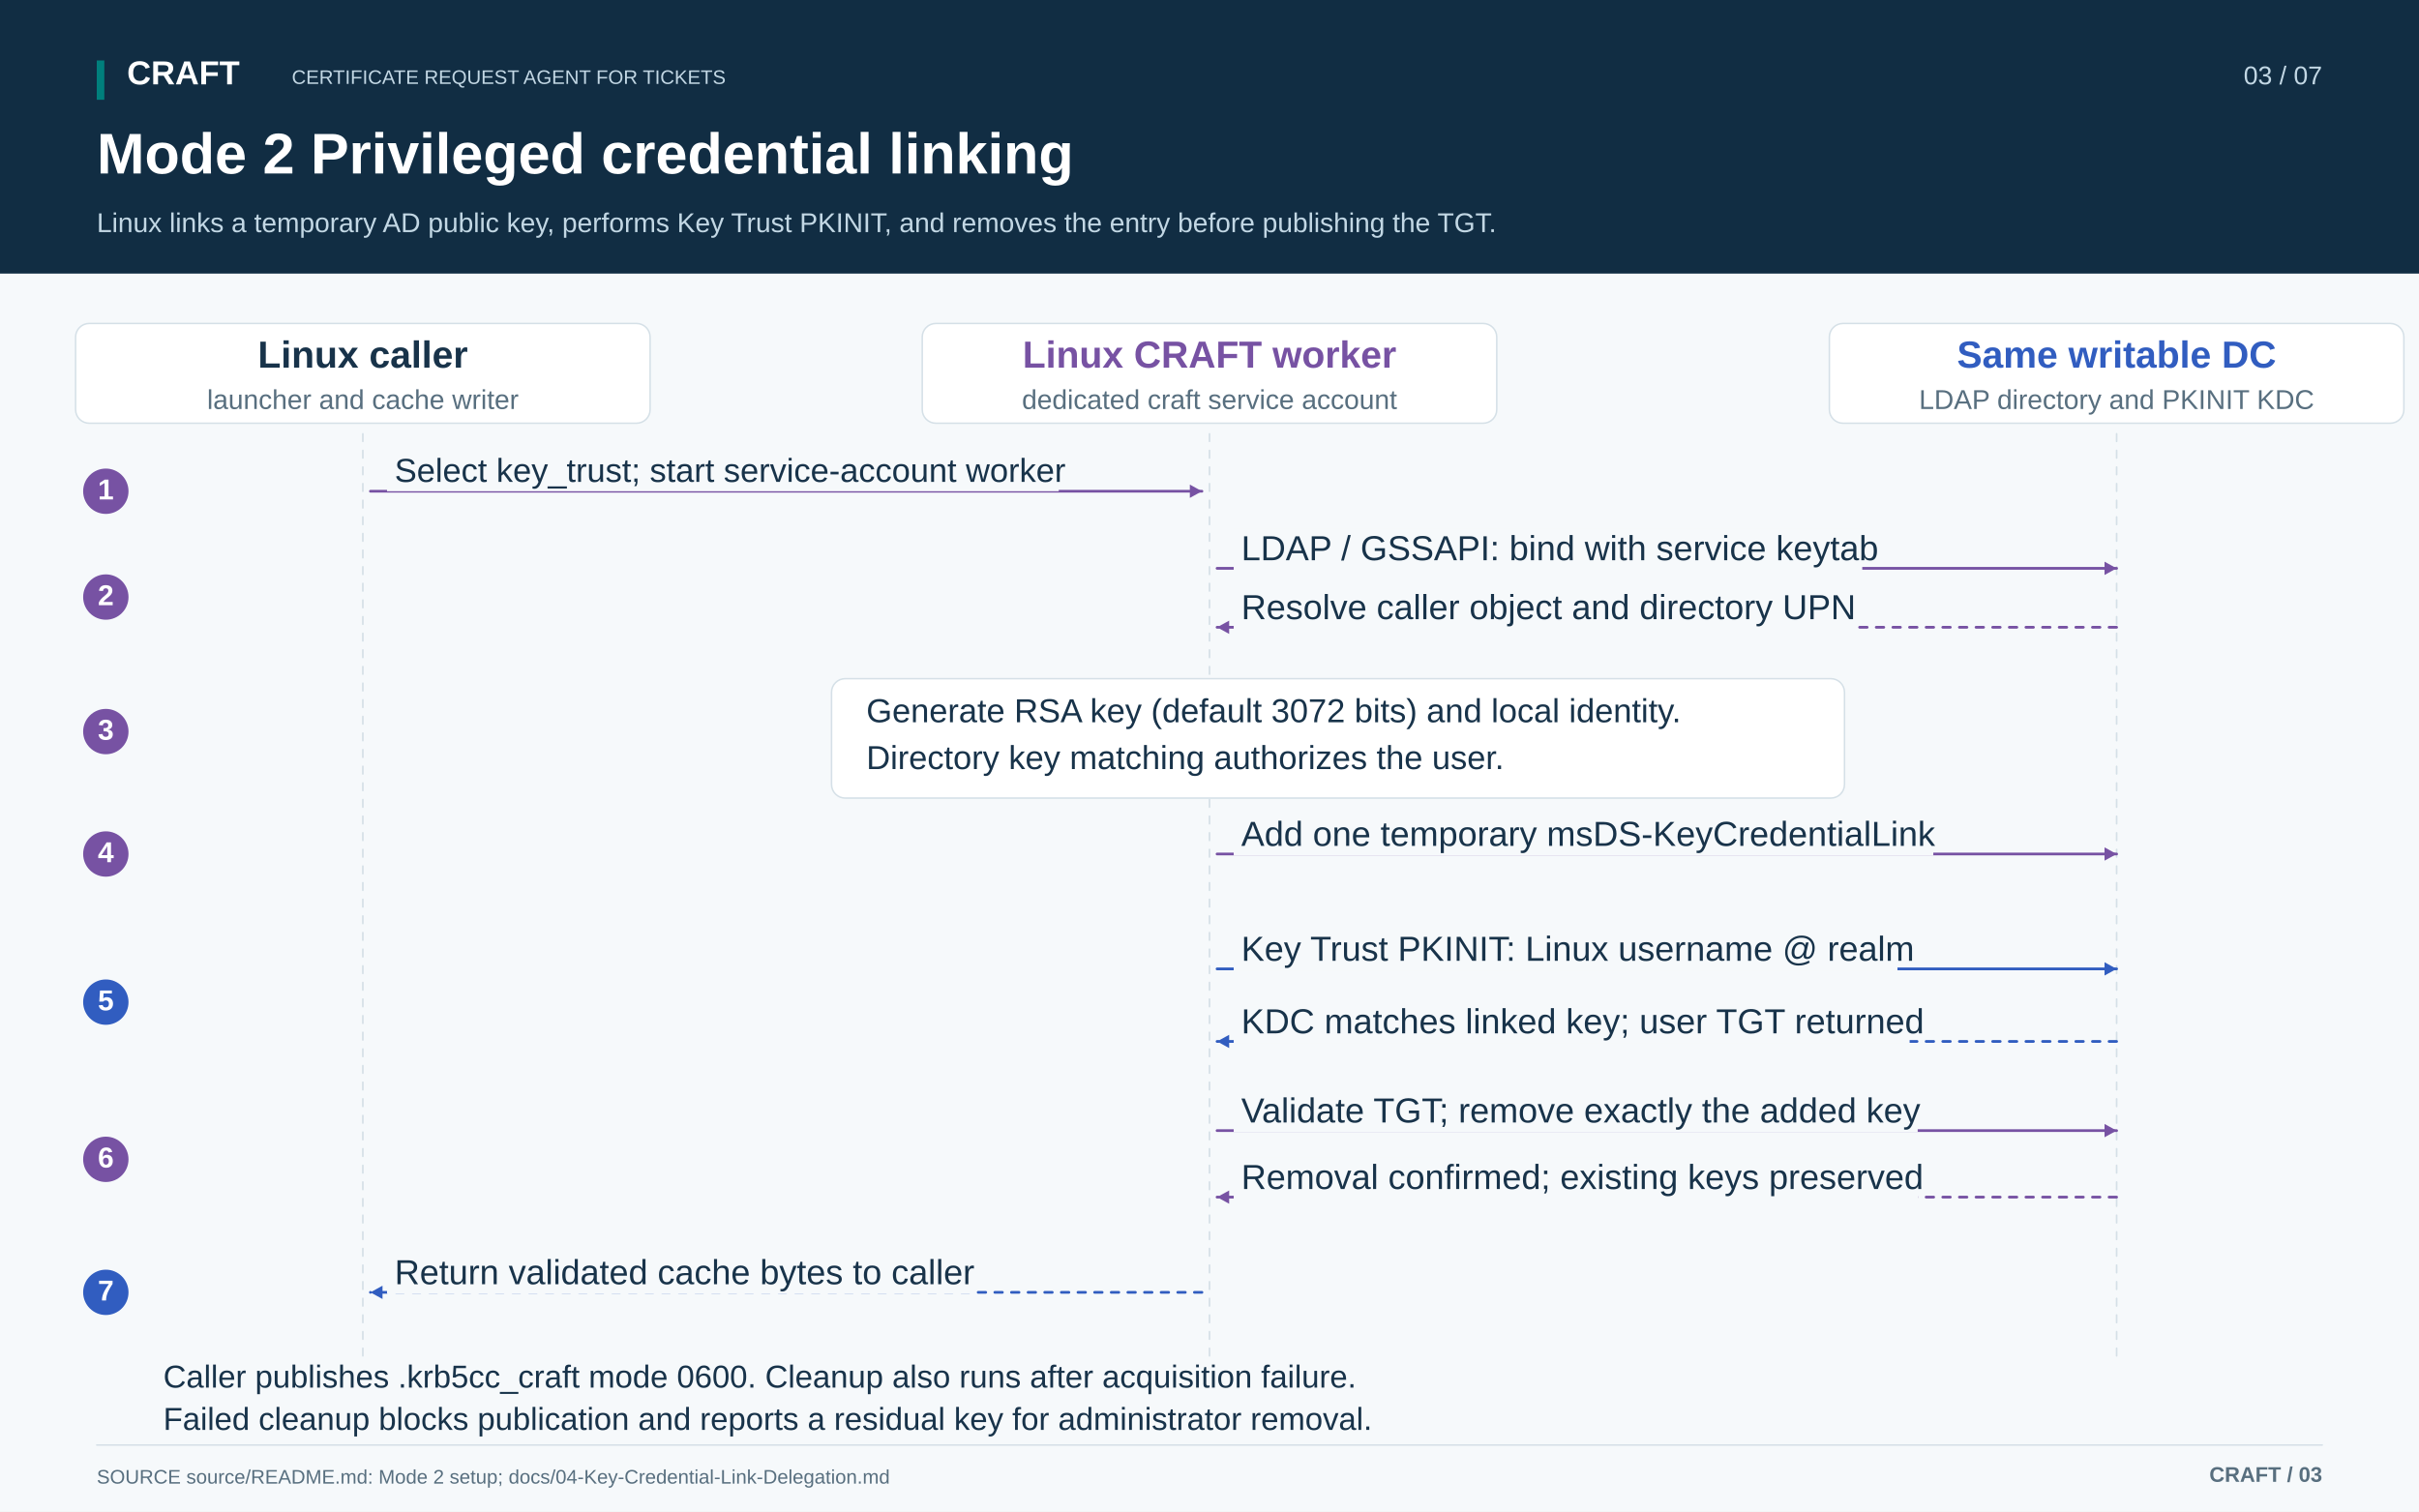
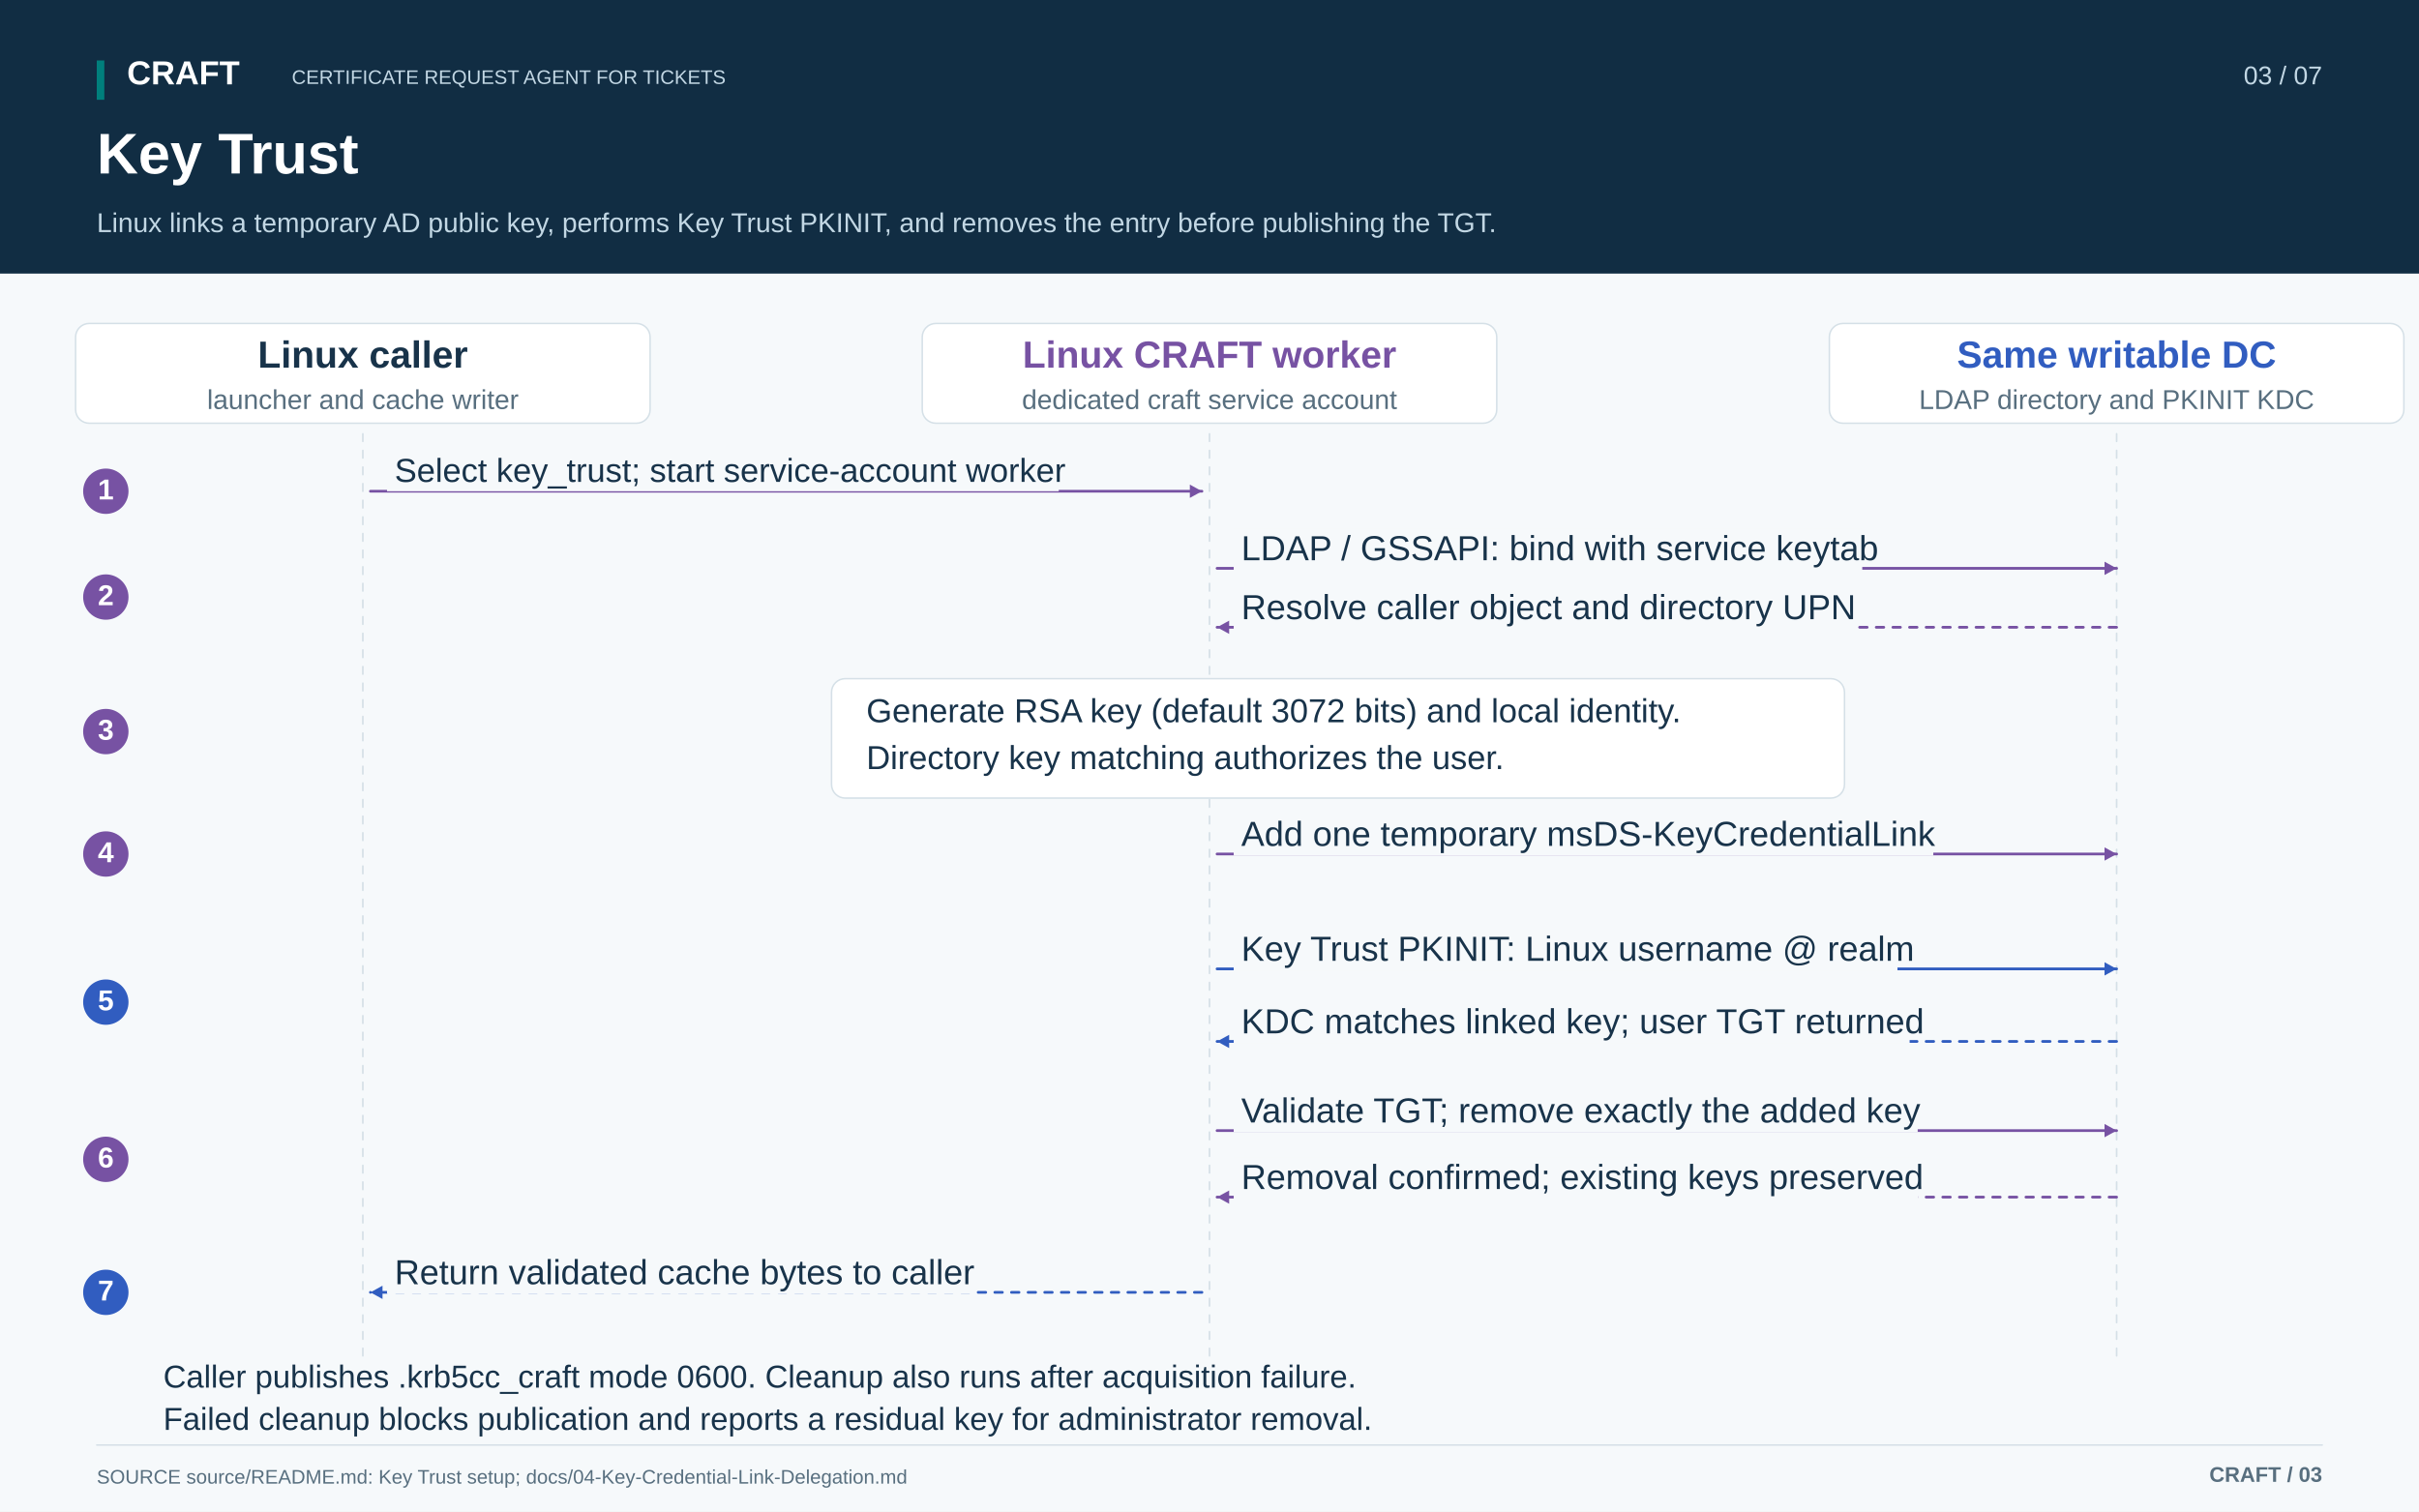
<svg xmlns="http://www.w3.org/2000/svg" width="1600" height="1000" viewBox="0 0 1600 1000" role="img" aria-labelledby="03-credential-linking-sequence-title 03-credential-linking-sequence-desc">
  <rect x="0" y="0" width="1600" height="1000" rx="0" fill="#F6F9FB" stroke="none" stroke-width="1" />
  <rect x="0" y="0" width="1600" height="181" rx="0" fill="#112D43" stroke="none" stroke-width="1" />
  <rect x="64" y="40" width="5" height="26" rx="0" fill="#007F7C" stroke="none" stroke-width="1" />
  <text x="84" y="55.82" font-size="22" font-family="'Segoe UI', Arial, sans-serif" fill="#FFFFFF" font-weight="600" text-anchor="start">CRAFT</text>
  <text x="193" y="55.53" font-size="13" font-family="'Segoe UI', Arial, sans-serif" fill="#C2D7E4" font-weight="400" text-anchor="start">CERTIFICATE REQUEST AGENT FOR TICKETS</text>
  <text x="1536" y="55.77" font-size="17" font-family="'Segoe UI', Arial, sans-serif" fill="#C2D7E4" font-weight="400" text-anchor="end">03 / 07</text>
-   <text x="64" y="114.78" font-size="38" font-family="'Segoe UI', Arial, sans-serif" fill="#FFFFFF" font-weight="600" text-anchor="start">Mode 2  Privileged credential linking</text>
+   <text x="64" y="114.78" font-size="38" font-family="'Segoe UI', Arial, sans-serif" fill="#FFFFFF" font-weight="600" text-anchor="start">Key Trust</text>
  <text x="64" y="153.58" font-size="18" font-family="'Segoe UI', Arial, sans-serif" fill="#C2D7E4" font-weight="400" text-anchor="start">Linux links a temporary AD public key, performs Key Trust PKINIT, and removes the entry before publishing the TGT.</text>
  <rect x="50" y="214" width="380" height="66" rx="9" fill="#FFFFFF" stroke="#D5E0E7" stroke-width="1" />
  <text x="240" y="243.25" font-size="25" font-family="'Segoe UI', Arial, sans-serif" fill="#18334A" font-weight="600" text-anchor="middle">Linux caller</text>
  <text x="240" y="270.58" font-size="18" font-family="'Segoe UI', Arial, sans-serif" fill="#586F7F" font-weight="400" text-anchor="middle">launcher and cache writer</text>
  <polyline points="240,287 240,899" fill="none" stroke="#D5E0E7" stroke-width="1.1" stroke-linecap="round" stroke-linejoin="round" stroke-dasharray="5 6" />
  <rect x="610" y="214" width="380" height="66" rx="9" fill="#FFFFFF" stroke="#D5E0E7" stroke-width="1" />
  <text x="800" y="243.25" font-size="25" font-family="'Segoe UI', Arial, sans-serif" fill="#7752A3" font-weight="600" text-anchor="middle">Linux CRAFT worker</text>
  <text x="800" y="270.58" font-size="18" font-family="'Segoe UI', Arial, sans-serif" fill="#586F7F" font-weight="400" text-anchor="middle">dedicated craft service account</text>
  <polyline points="800,287 800,899" fill="none" stroke="#D5E0E7" stroke-width="1.1" stroke-linecap="round" stroke-linejoin="round" stroke-dasharray="5 6" />
  <rect x="1210" y="214" width="380" height="66" rx="9" fill="#FFFFFF" stroke="#D5E0E7" stroke-width="1" />
  <text x="1400" y="243.25" font-size="25" font-family="'Segoe UI', Arial, sans-serif" fill="#315DC0" font-weight="600" text-anchor="middle">Same writable DC</text>
  <text x="1400" y="270.58" font-size="18" font-family="'Segoe UI', Arial, sans-serif" fill="#586F7F" font-weight="400" text-anchor="middle">LDAP directory and PKINIT KDC</text>
  <polyline points="1400,287 1400,899" fill="none" stroke="#D5E0E7" stroke-width="1.1" stroke-linecap="round" stroke-linejoin="round" stroke-dasharray="5 6" />
  <circle cx="70" cy="325" r="15" fill="#7752A3" stroke="none" stroke-width="1" />
  <text x="70" y="330.39" font-size="19" font-family="'Segoe UI', Arial, sans-serif" fill="#FFFFFF" font-weight="600" text-anchor="middle">1</text>
  <polyline points="245,325 795,325" fill="none" stroke="#7752A3" stroke-width="1.8" stroke-linecap="round" stroke-linejoin="round" />
  <polygon points="795,325 787.0,320.6 787.0,329.4" fill="#7752A3" />
  <rect x="256" y="299" width="444.274" height="26" rx="0" fill="#F6F9FB" stroke="none" stroke-width="1" />
  <text x="261" y="318.82" font-size="22" font-family="'Segoe UI', Arial, sans-serif" fill="#18334A" font-weight="400" text-anchor="start">Select key_trust; start service-account worker</text>
  <circle cx="70" cy="395" r="15" fill="#7752A3" stroke="none" stroke-width="1" />
  <text x="70" y="400.39" font-size="19" font-family="'Segoe UI', Arial, sans-serif" fill="#FFFFFF" font-weight="600" text-anchor="middle">2</text>
  <polyline points="805,376 1400,376" fill="none" stroke="#7752A3" stroke-width="1.8" stroke-linecap="round" stroke-linejoin="round" />
  <polygon points="1400,376 1392.0,371.6 1392.0,380.4" fill="#7752A3" />
  <rect x="816" y="350" width="415.757" height="27" rx="0" fill="#F6F9FB" stroke="none" stroke-width="1" />
  <text x="821" y="370.63" font-size="23" font-family="'Segoe UI', Arial, sans-serif" fill="#18334A" font-weight="400" text-anchor="start">LDAP / GSSAPI: bind with service keytab</text>
  <polyline points="1400,415 805,415" fill="none" stroke="#7752A3" stroke-width="1.8" stroke-linecap="round" stroke-linejoin="round" stroke-dasharray="5 6" />
  <polygon points="805,415 813.0,419.4 813.0,410.6" fill="#7752A3" />
  <rect x="816" y="389" width="409.951" height="27" rx="0" fill="#F6F9FB" stroke="none" stroke-width="1" />
  <text x="821" y="409.63" font-size="23" font-family="'Segoe UI', Arial, sans-serif" fill="#18334A" font-weight="400" text-anchor="start">Resolve caller object and directory UPN</text>
  <circle cx="70" cy="484" r="15" fill="#7752A3" stroke="none" stroke-width="1" />
  <text x="70" y="489.39" font-size="19" font-family="'Segoe UI', Arial, sans-serif" fill="#FFFFFF" font-weight="600" text-anchor="middle">3</text>
  <rect x="550" y="449" width="670" height="79" rx="9" fill="#FFFFFF" stroke="#D5E0E7" stroke-width="1" />
  <text x="573" y="477.82" font-size="22" font-family="'Segoe UI', Arial, sans-serif" fill="#18334A" font-weight="400" text-anchor="start">Generate RSA key (default 3072 bits) and local identity.</text>
  <text x="573" y="508.82" font-size="22" font-family="'Segoe UI', Arial, sans-serif" fill="#18334A" font-weight="400" text-anchor="start">Directory key matching authorizes the user.</text>
  <circle cx="70" cy="565" r="15" fill="#7752A3" stroke="none" stroke-width="1" />
  <text x="70" y="570.39" font-size="19" font-family="'Segoe UI', Arial, sans-serif" fill="#FFFFFF" font-weight="600" text-anchor="middle">4</text>
  <polyline points="805,565 1400,565" fill="none" stroke="#7752A3" stroke-width="1.8" stroke-linecap="round" stroke-linejoin="round" />
  <polygon points="1400,565 1392.0,560.6 1392.0,569.4" fill="#7752A3" />
  <rect x="816" y="539" width="462.745" height="27" rx="0" fill="#F6F9FB" stroke="none" stroke-width="1" />
  <text x="821" y="559.63" font-size="23" font-family="'Segoe UI', Arial, sans-serif" fill="#18334A" font-weight="400" text-anchor="start">Add one temporary msDS-KeyCredentialLink</text>
  <circle cx="70" cy="663" r="15" fill="#315DC0" stroke="none" stroke-width="1" />
  <text x="70" y="668.39" font-size="19" font-family="'Segoe UI', Arial, sans-serif" fill="#FFFFFF" font-weight="600" text-anchor="middle">5</text>
  <polyline points="805,641 1400,641" fill="none" stroke="#315DC0" stroke-width="1.8" stroke-linecap="round" stroke-linejoin="round" />
  <polygon points="1400,641 1392.0,636.6 1392.0,645.4" fill="#315DC0" />
  <rect x="816" y="615" width="439.038" height="27" rx="0" fill="#F6F9FB" stroke="none" stroke-width="1" />
  <text x="821" y="635.63" font-size="23" font-family="'Segoe UI', Arial, sans-serif" fill="#18334A" font-weight="400" text-anchor="start">Key Trust PKINIT: Linux username @ realm</text>
  <polyline points="1400,689 805,689" fill="none" stroke="#315DC0" stroke-width="1.8" stroke-linecap="round" stroke-linejoin="round" stroke-dasharray="5 6" />
  <polygon points="805,689 813.0,693.4 813.0,684.6" fill="#315DC0" />
  <rect x="816" y="663" width="447.079" height="27" rx="0" fill="#F6F9FB" stroke="none" stroke-width="1" />
  <text x="821" y="683.63" font-size="23" font-family="'Segoe UI', Arial, sans-serif" fill="#18334A" font-weight="400" text-anchor="start">KDC matches linked key; user TGT returned</text>
  <circle cx="70" cy="767" r="15" fill="#7752A3" stroke="none" stroke-width="1" />
  <text x="70" y="772.39" font-size="19" font-family="'Segoe UI', Arial, sans-serif" fill="#FFFFFF" font-weight="600" text-anchor="middle">6</text>
  <polyline points="805,748 1400,748" fill="none" stroke="#7752A3" stroke-width="1.8" stroke-linecap="round" stroke-linejoin="round" />
  <polygon points="1400,748 1392.0,743.6 1392.0,752.4" fill="#7752A3" />
  <rect x="816" y="722" width="452.413" height="27" rx="0" fill="#F6F9FB" stroke="none" stroke-width="1" />
  <text x="821" y="742.63" font-size="23" font-family="'Segoe UI', Arial, sans-serif" fill="#18334A" font-weight="400" text-anchor="start">Validate TGT; remove exactly the added key</text>
  <polyline points="1400,792 805,792" fill="none" stroke="#7752A3" stroke-width="1.8" stroke-linecap="round" stroke-linejoin="round" stroke-dasharray="5 6" />
  <polygon points="805,792 813.0,796.4 813.0,787.6" fill="#7752A3" />
  <rect x="816" y="766" width="452.918" height="27" rx="0" fill="#F6F9FB" stroke="none" stroke-width="1" />
  <text x="821" y="786.63" font-size="23" font-family="'Segoe UI', Arial, sans-serif" fill="#18334A" font-weight="400" text-anchor="start">Removal confirmed; existing keys preserved</text>
  <circle cx="70" cy="855" r="15" fill="#315DC0" stroke="none" stroke-width="1" />
  <text x="70" y="860.39" font-size="19" font-family="'Segoe UI', Arial, sans-serif" fill="#FFFFFF" font-weight="600" text-anchor="middle">7</text>
  <polyline points="795,855 245,855" fill="none" stroke="#315DC0" stroke-width="1.8" stroke-linecap="round" stroke-linejoin="round" stroke-dasharray="5 6" />
  <polygon points="245,855 253.0,859.4 253.0,850.6" fill="#315DC0" />
  <rect x="256" y="829" width="388.568" height="27" rx="0" fill="#F6F9FB" stroke="none" stroke-width="1" />
  <text x="261" y="849.63" font-size="23" font-family="'Segoe UI', Arial, sans-serif" fill="#18334A" font-weight="400" text-anchor="start">Return validated cache bytes to caller</text>
  <text x="108" y="918.01" font-size="21" font-family="'Segoe UI', Arial, sans-serif" fill="#18334A" font-weight="400" text-anchor="start">Caller publishes .krb5cc_craft mode 0600. Cleanup also runs after acquisition failure.</text>
  <text x="108" y="946.01" font-size="21" font-family="'Segoe UI', Arial, sans-serif" fill="#18334A" font-weight="400" text-anchor="start">Failed cleanup blocks publication and reports a residual key for administrator removal.</text>
  <polyline points="64,956 1536,956" fill="none" stroke="#D5E0E7" stroke-width="1" stroke-linecap="round" stroke-linejoin="round" />
-   <text x="64" y="981.53" font-size="13" font-family="'Segoe UI', Arial, sans-serif" fill="#586F7F" font-weight="400" text-anchor="start">SOURCE  source/README.md: Mode 2 setup; docs/04-Key-Credential-Link-Delegation.md</text>
+   <text x="64" y="981.53" font-size="13" font-family="'Segoe UI', Arial, sans-serif" fill="#586F7F" font-weight="400" text-anchor="start">SOURCE  source/README.md: Key Trust setup; docs/04-Key-Credential-Link-Delegation.md</text>
  <text x="1536" y="980.34" font-size="14" font-family="'Segoe UI', Arial, sans-serif" fill="#586F7F" font-weight="600" text-anchor="end">CRAFT  /  03</text>
</svg>
